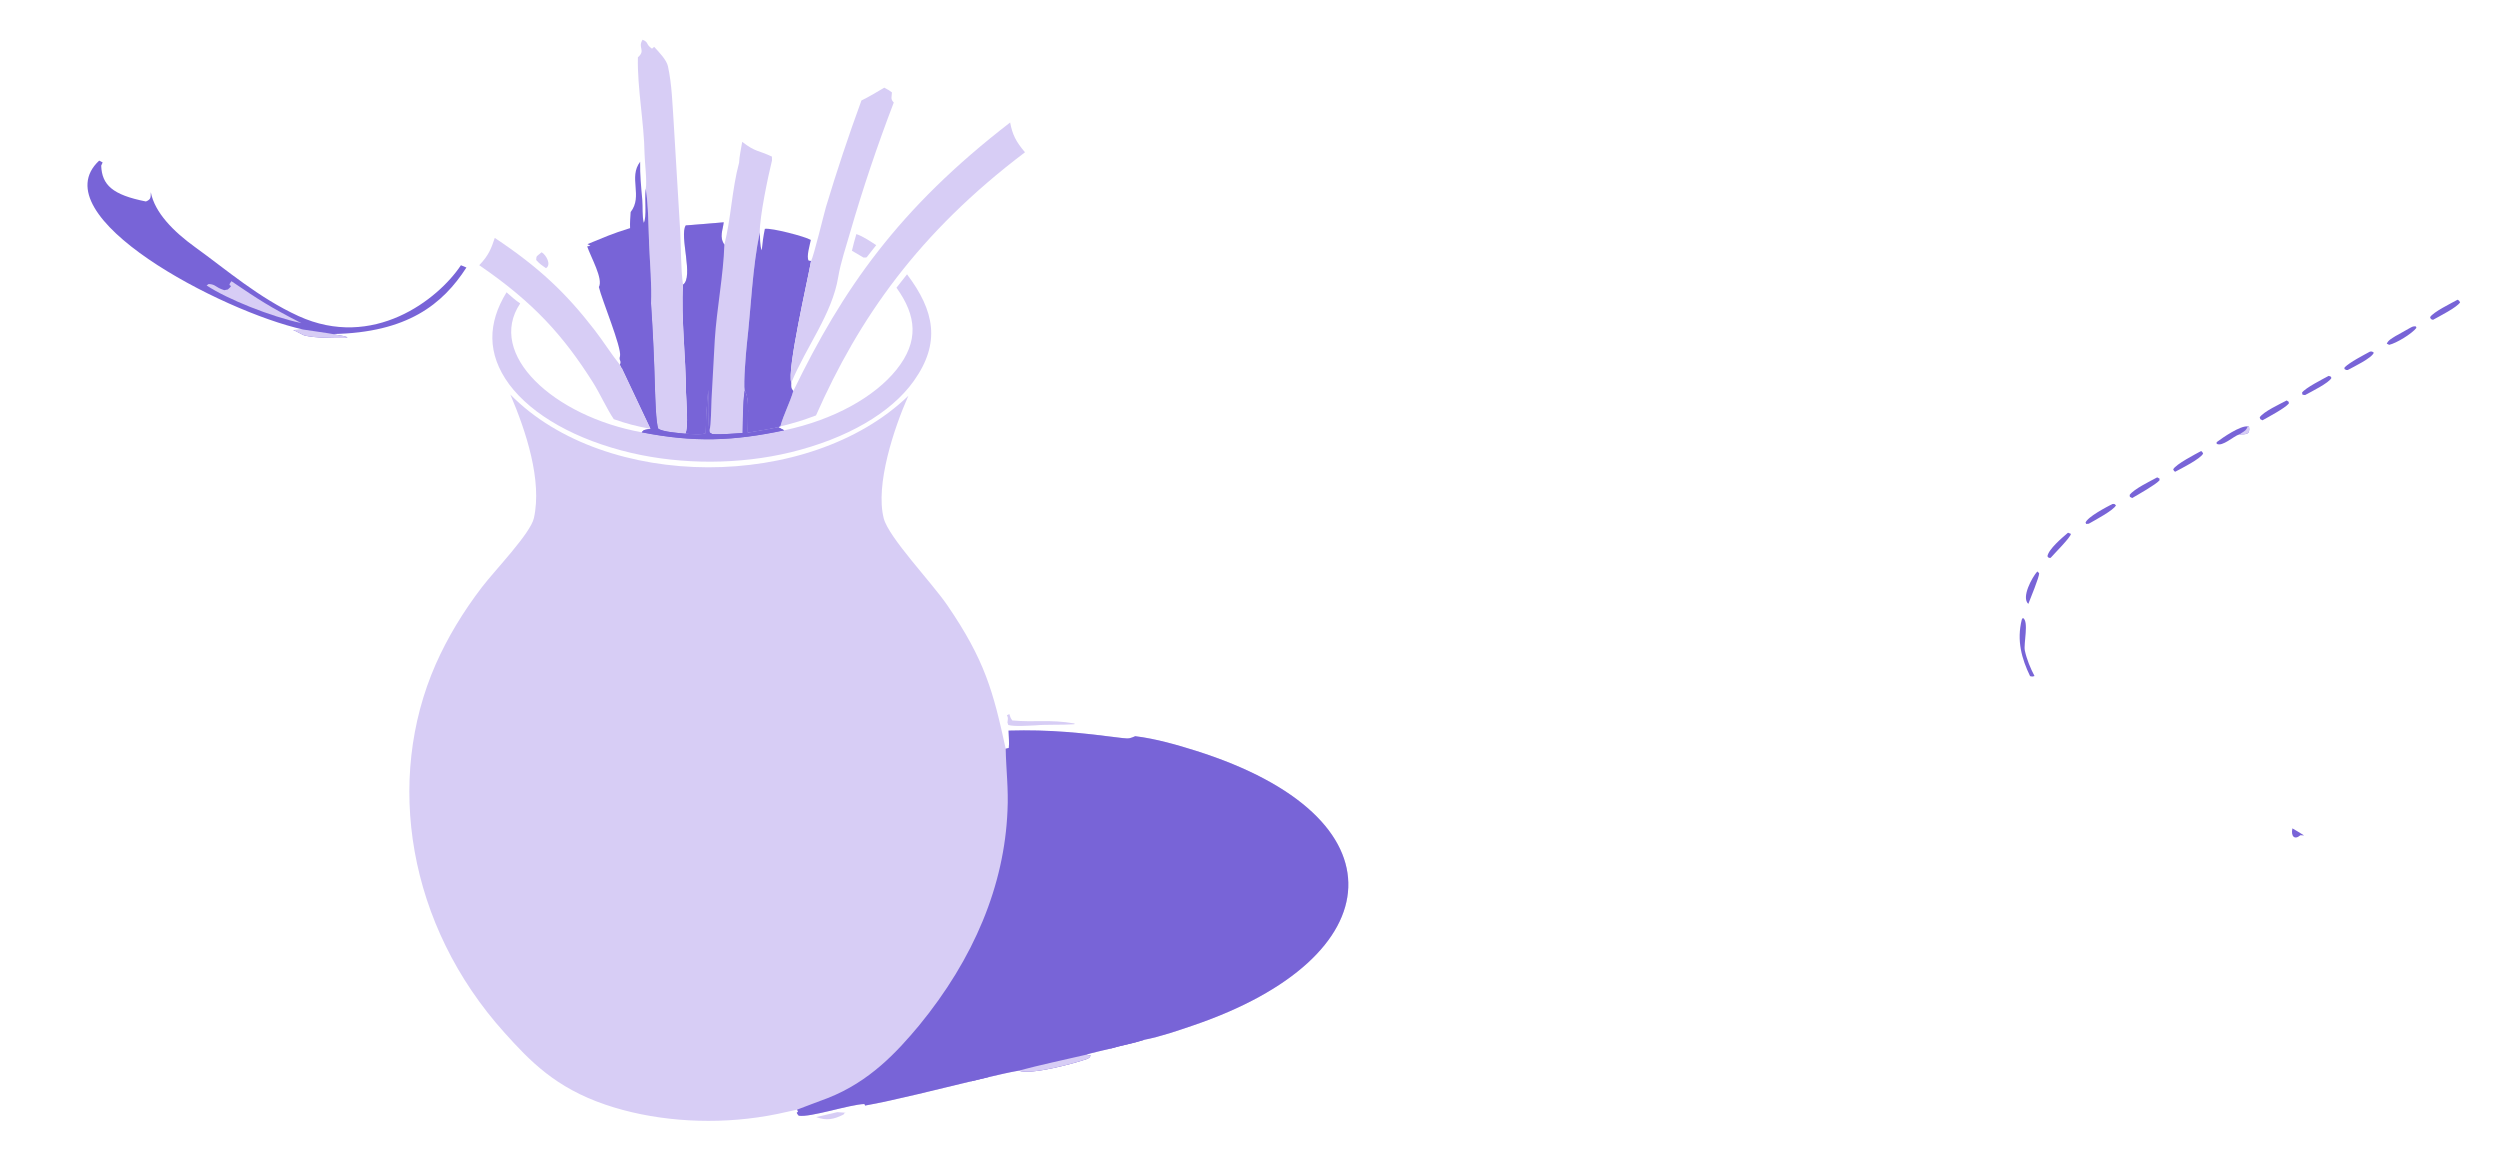
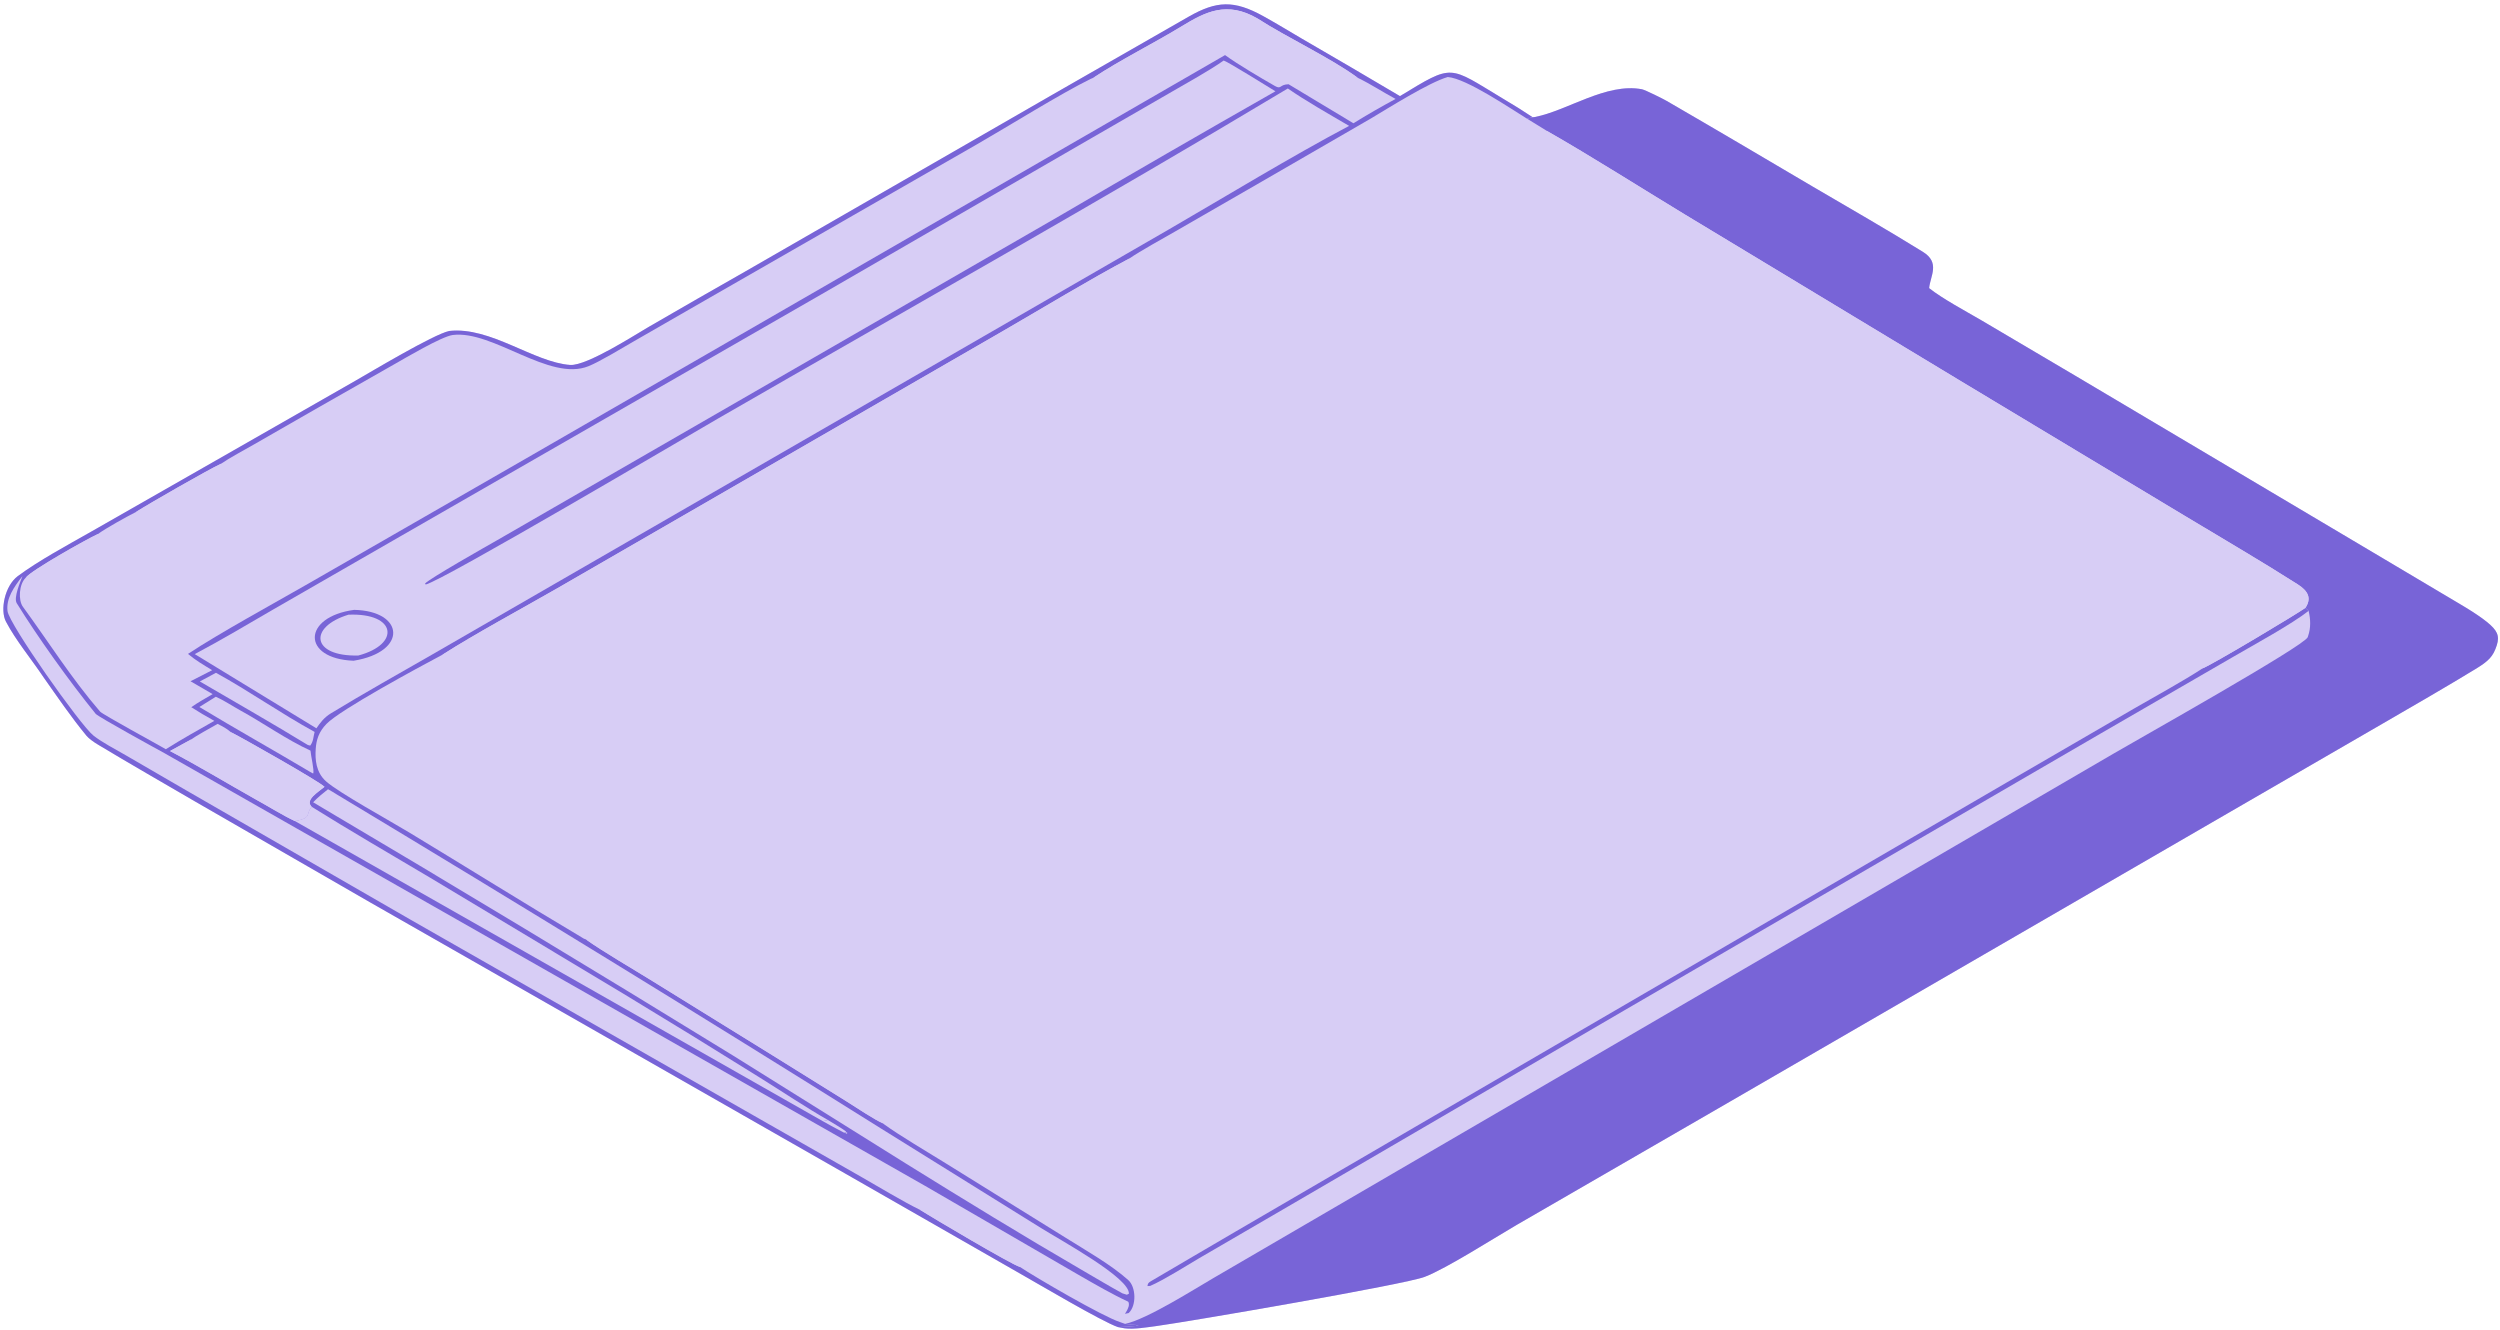
- <svg xmlns="http://www.w3.org/2000/svg" viewBox="0 0 1005.2 468.3" width="1005.2" height="468.3" fill="none">
-   <g transform="translate(-3110.7, -9130.9)">
-     <path d="M4032.43 9463.97C4033.92 9464.86 4035.69 9465.85 4037.11 9466.81L4035.64 9466.73C4033.21 9468.84 4031.75 9467.01 4032.43 9463.97Z" fill="#7864D7" />
-     <path d="M3926.95 9402.76C3923.57 9395.74 3921.52 9388.5 3923.61 9380.05C3923.67 9379.79 3923.9 9379.57 3924.09 9379.37C3926.58 9380.71 3924.27 9389.75 3924.85 9392.48C3925.59 9395.96 3927.12 9399.65 3928.74 9402.72C3927.82 9402.99 3927.89 9402.97 3926.95 9402.76Z" fill="#7864D7" />
-     <path d="M4014.51 9302.35L4014.99 9302.44C4015.55 9305.74 4013.73 9305.53 4011.12 9305.56C4008.8 9306.2 4004.26 9310.7 4001.97 9309.33L4001.97 9308.68C4004.49 9306.81 4011.44 9301.97 4014.51 9302.35Z" fill="#7864D7" />
-     <path d="M4014.51 9302.35L4014.99 9302.44C4015.55 9305.74 4013.73 9305.53 4011.12 9305.56C4011.21 9305.5 4011.3 9305.45 4011.4 9305.39L4011.85 9305.08C4013.47 9304.02 4013.72 9304.05 4014.51 9302.35Z" fill="#D7CDF5" />
-     <path d="M3960.07 9333.54C3961.15 9333.55 3960.67 9333.41 3961.49 9334.07C3960.63 9336.04 3952.87 9340.15 3950.57 9341.47L3949.54 9341.58L3949.26 9341.04C3950.05 9338.72 3957.74 9334.74 3960.07 9333.54Z" fill="#7864D7" />
-     <path d="M3978.07 9322.84L3979 9323.33L3978.99 9324.05C3977.33 9325.88 3970.53 9329.67 3968 9331.16L3967.08 9330.67L3966.99 9329.9C3968.74 9327.51 3975.18 9324.4 3978.07 9322.84Z" fill="#7864D7" />
-     <path d="M4098.87 9251.4C4099.66 9251.96 4099.32 9251.61 4099.86 9252.47C4098.55 9254.54 4091.45 9258.11 4088.96 9259.5C4087.89 9259.09 4088.25 9259.46 4087.79 9258.43C4088.99 9256.39 4096.41 9252.75 4098.87 9251.4Z" fill="#7864D7" />
-     <path d="M4030.14 9291.91L4030.95 9292.47L4030.99 9293.16C4029.33 9295.09 4022.97 9298.45 4020.4 9299.9L4019.52 9299.44L4019.29 9298.69C4020.78 9296.43 4027.44 9293.33 4030.14 9291.91Z" fill="#7864D7" />
-     <path d="M3995.73 9312.25C3996.33 9312.68 3996.13 9312.56 3996.53 9313.28C3995.51 9315.38 3987.63 9319.35 3985.28 9320.59C3984.68 9320.17 3984.97 9320.45 3984.5 9319.63C3985.48 9317.58 3993.54 9313.45 3995.73 9312.25Z" fill="#7864D7" />
-     <path d="M4046.99 9282.04C4047.99 9282.32 4047.62 9282.03 4048.13 9282.87C4047.1 9284.9 4039.91 9288.44 4037.54 9289.74C4037.22 9289.77 4036.8 9289.64 4036.46 9289.56L4036.31 9288.75C4037.68 9286.84 4044.56 9283.37 4046.99 9282.04Z" fill="#7864D7" />
-     <path d="M4079.48 9262.89C4080.52 9262.35 4080.96 9261.97 4082.1 9262.15L4082.29 9262.74C4080.42 9265.15 4074.19 9268.91 4071.35 9269.55L4070.37 9269.08C4071 9267.63 4072.52 9266.92 4073.88 9266.03L4076.68 9264.47L4079.48 9262.89Z" fill="#7864D7" />
-     <path d="M4063.63 9272.27C4064.73 9272.22 4064.21 9272.14 4065.16 9272.69C4064.51 9274.82 4056.87 9278.49 4054.68 9279.67C4053.83 9279.68 4054.16 9279.7 4053.33 9279.27L4053.42 9278.61C4055.7 9276.42 4060.79 9273.83 4063.63 9272.27Z" fill="#7864D7" />
-     <path d="M3929.86 9360.67L3930.61 9361.39C3930.65 9362.95 3927.06 9371.6 3926.25 9373.72C3923.33 9371.13 3927.74 9363.05 3929.86 9360.67Z" fill="#7864D7" />
-     <path d="M3942.21 9345.09L3943.36 9345.55C3943.43 9346.81 3936.63 9353.55 3935.21 9355.21L3934.47 9355.2L3933.93 9354.58C3934.35 9351.71 3939.97 9347 3942.21 9345.09Z" fill="#7864D7" />
-     <path d="M3315.91 9289.55C3354.16 9328.45 3436.12 9328.47 3475.93 9290.04C3470.09 9303.21 3462.59 9325.89 3466.03 9339.31C3468.01 9347.01 3485.24 9365 3491.54 9374.18C3506.75 9396.38 3510.07 9409 3515.07 9431.95L3516.32 9431.63C3516.55 9429.68 3516.28 9426.69 3516.21 9424.66C3533.09 9424.17 3545.8 9425.59 3561.94 9427.65C3564.93 9428.02 3565.23 9427.69 3567.16 9426.91C3575.46 9427.92 3584.18 9430.45 3591.51 9432.76C3676.08 9459.46 3670.8 9515.89 3590.38 9543.22C3584.39 9545.26 3577.48 9547.68 3570.78 9548.98C3565.83 9550.56 3561.81 9551.18 3557.52 9552.44C3556.03 9552.8 3548.1 9554.62 3547.37 9554.99L3549.24 9555.29C3548.64 9556.27 3549.06 9555.87 3548.14 9556.53L3548.28 9555.28L3548.18 9556.55C3543.2 9558.32 3525.41 9563.27 3520.28 9561.39C3516.03 9562.14 3512.31 9563.03 3508.2 9563.98L3501.39 9565.62C3489.93 9568.34 3469.83 9573.46 3458.54 9575.42L3458.27 9574.8C3452.25 9575 3436.37 9580.32 3431.84 9579.49C3429.9 9577.19 3432.41 9579.01 3431.19 9577.07C3425.68 9578.32 3421.01 9579.38 3415.25 9580.19C3394.46 9583.17 3372.43 9581.31 3354.1 9575.05C3333.99 9568.2 3323.76 9557.49 3313.47 9546.04C3274.69 9502.91 3265.35 9444.65 3285.92 9397.93C3290.61 9387.34 3296.82 9376.99 3304.49 9366.97C3309.68 9360.17 3324 9345.41 3325.38 9339.19C3328.73 9324.08 3322.21 9304.29 3315.91 9289.55Z" fill="#D7CDF5" />
-     <path d="M3516.21 9424.66C3533.09 9424.17 3545.8 9425.59 3561.94 9427.65C3564.92 9428.02 3565.23 9427.69 3567.16 9426.91C3575.46 9427.92 3584.18 9430.45 3591.51 9432.76C3676.08 9459.46 3670.8 9515.89 3590.38 9543.22C3584.39 9545.26 3577.48 9547.68 3570.78 9548.98C3565.83 9550.56 3561.81 9551.18 3557.52 9552.44C3556.03 9552.8 3548.1 9554.62 3547.37 9554.99L3549.24 9555.29C3548.64 9556.27 3549.06 9555.87 3548.14 9556.53L3548.28 9555.28L3548.18 9556.55C3543.2 9558.32 3525.41 9563.27 3520.28 9561.39C3516.03 9562.14 3512.31 9563.03 3508.2 9563.98L3501.39 9565.62C3489.93 9568.34 3469.83 9573.46 3458.54 9575.42L3458.27 9574.8C3452.25 9575 3436.37 9580.32 3431.84 9579.49C3429.9 9577.19 3432.41 9579.01 3431.19 9577.07C3431.31 9576.97 3442.29 9572.9 3443.43 9572.45C3460.46 9565.79 3471.4 9553.79 3480.14 9543.35C3502.42 9516.22 3514.55 9486.79 3515.79 9456.91C3516.24 9448.19 3515.23 9440.51 3515.07 9431.95L3516.32 9431.63C3516.55 9429.68 3516.28 9426.69 3516.21 9424.66Z" fill="#7864D7" />
-     <path d="M3520.28 9561.39C3528.65 9559.16 3538.68 9556.99 3547.37 9554.99L3549.24 9555.29C3548.64 9556.27 3549.06 9555.87 3548.14 9556.53L3548.28 9555.28L3548.18 9556.55C3543.2 9558.32 3525.41 9563.27 3520.28 9561.39Z" fill="#D7CDF5" />
-     <path d="M3557.52 9552.44L3554.51 9552.39L3554.53 9552.11C3557 9550.09 3566.76 9547.2 3570.78 9548.98C3565.83 9550.56 3561.81 9551.18 3557.52 9552.44Z" fill="#7864D7" />
-     <path d="M3501.39 9565.62C3498.63 9565.55 3499.52 9565.79 3497.46 9565.04L3498 9564.36C3500.92 9563.64 3505.32 9562.91 3508.2 9563.98L3501.39 9565.62Z" fill="#7864D7" />
-     <path d="M3328.48 9232.33C3330.37 9233.43 3332.48 9237.4 3330.23 9238.72C3328.22 9237.33 3327.71 9237.01 3326.29 9235.45C3326.39 9233.56 3326.37 9234.14 3328.48 9232.33Z" fill="#D7CDF5" />
-     <path d="M3150.58 9195.48L3151.97 9196.21L3151.39 9197.52C3151.7 9205.24 3155.87 9209.25 3169.37 9211.91C3171.79 9210.98 3171.15 9209.77 3171.34 9208.18C3172.89 9216.32 3180.38 9223.96 3189.2 9230.31C3201.78 9239.38 3214.78 9250.69 3230.68 9257.96C3260.68 9271.68 3286.8 9251.42 3296.03 9237.55L3298.24 9238.47C3288.73 9253.22 3274.53 9264.67 3244.48 9265.21C3246.85 9265.83 3247.97 9265.62 3250.44 9266.48L3249.52 9266.8C3245.13 9266.85 3237.01 9266.83 3233.02 9265.77C3232.55 9265.64 3229.73 9264.03 3228.6 9263.6L3232.71 9263.42C3199.72 9256.13 3126.7 9217.68 3150.58 9195.48Z" fill="#7864D7" />
-     <path d="M3193.77 9245.68L3194.6 9245.08C3197.68 9245.29 3196.92 9246.3 3200.88 9247.58L3202.31 9247.3C3205.38 9244.61 3201.46 9246.91 3203.74 9243.96C3215.05 9251.6 3218.98 9254.2 3231.85 9260.82C3219.52 9258.16 3202.1 9251.19 3193.77 9245.68Z" fill="#D7CDF5" />
-     <path d="M3232.71 9263.42C3234.3 9263.68 3243.85 9265.02 3244.48 9265.21C3246.85 9265.83 3247.97 9265.62 3250.44 9266.48L3249.52 9266.8C3245.13 9266.85 3237.01 9266.83 3233.02 9265.77C3232.55 9265.64 3229.74 9264.03 3228.6 9263.6L3232.71 9263.42Z" fill="#D7CDF5" />
-     <path d="M3409.13 9187.93C3414.58 9192.16 3415.58 9191.24 3421.08 9193.87L3421.1 9195.44C3419.47 9202.05 3416.15 9217.91 3416.19 9224.32C3413.24 9238.37 3412.66 9254.62 3411.04 9268.84C3410.66 9272.21 3409.6 9285.04 3410.1 9288C3409.34 9293.54 3409.42 9299.41 3409.3 9304.99C3405.52 9305.23 3400.71 9305.7 3397.07 9305.41C3395.82 9304.62 3396.11 9305.06 3395.95 9304.17L3395.86 9303.69C3395.17 9299.46 3395.5 9292.14 3395.5 9287.69C3394.92 9293.49 3394.58 9299.31 3394.48 9305.12C3392.01 9305.92 3389.17 9305.49 3386.21 9305.27C3387.59 9303.41 3386.63 9291.33 3386.53 9288.68C3386.51 9274.94 3384.5 9258.77 3385.32 9245.36C3389.72 9242.37 3383.77 9225.64 3386.43 9221.53C3386.24 9221.57 3402.11 9220.29 3401.69 9220.27C3401.33 9223.52 3399.85 9226.16 3401.95 9229.25C3404.66 9218.73 3404.95 9207.14 3407.89 9196.24C3407.91 9194.17 3408.77 9190.13 3409.13 9187.93Z" fill="#D7CDF5" />
-     <path d="M3385.32 9245.36C3389.72 9242.37 3383.77 9225.64 3386.43 9221.53C3386.24 9221.57 3402.11 9220.29 3401.69 9220.27C3401.33 9223.52 3399.85 9226.16 3401.95 9229.25C3401.59 9241.43 3398.89 9254.98 3398.1 9267.51L3396.78 9291.55C3396.62 9294.79 3396.66 9301.36 3395.95 9304.17L3395.86 9303.69C3395.17 9299.46 3395.5 9292.14 3395.5 9287.69C3394.92 9293.49 3394.58 9299.31 3394.48 9305.12C3392.01 9305.92 3389.17 9305.49 3386.21 9305.27C3387.59 9303.41 3386.63 9291.33 3386.53 9288.68C3386.51 9274.94 3384.5 9258.77 3385.32 9245.36Z" fill="#7864D7" />
-     <path d="M3471.15 9246.58L3475.4 9241.2C3486.51 9255.93 3488.99 9268.77 3478.14 9284.05C3469.01 9296.94 3451.16 9307.28 3428.5 9312.78C3408.14 9317.7 3385.1 9317.79 3364.62 9313.03C3342.38 9307.82 3324.69 9297.88 3315.39 9285.38C3306.44 9273.16 3306.75 9260.81 3314.37 9248.43C3316.13 9249.97 3317.77 9251.52 3319.86 9252.91C3306.12 9273.37 3333.43 9298.31 3368.7 9304.72C3389.74 9308.87 3405.57 9308.28 3426.03 9303.92C3446.04 9299.7 3462.42 9290.43 3471.16 9279.53C3480.25 9268.18 3479.3 9257.92 3471.15 9246.58Z" fill="#D7CDF5" />
-     <path d="M3367.18 9153.96C3370.49 9151.02 3366.96 9150.19 3369.07 9146.87C3371.73 9148.01 3370.17 9148.59 3372.86 9150.48L3373.73 9149.73C3375.85 9152.06 3378.69 9154.98 3379.26 9157.52C3380.87 9164.81 3381.08 9173.06 3381.59 9180.4L3384.21 9224.1C3384.54 9230.29 3384.43 9239.38 3385.32 9245.36C3384.5 9258.77 3386.51 9274.94 3386.53 9288.68C3386.63 9291.33 3387.59 9303.41 3386.21 9305.27C3383.05 9304.96 3377.53 9304.56 3375.42 9303.32C3374.4 9301.11 3374.16 9289.84 3374.04 9286.95C3373.74 9275.67 3373.22 9264.39 3372.47 9253.11C3372.84 9245.64 3372 9236.63 3371.7 9229.06C3371.41 9222.28 3371.41 9213.39 3370.35 9206.76C3370.9 9203.66 3369.91 9196.04 3369.86 9192.73C3369.68 9180.31 3366.91 9166.25 3367.18 9153.96Z" fill="#D7CDF5" />
-     <path d="M3516.86 9180.15C3517.75 9184.92 3519.11 9187.76 3522.83 9192.13C3479.94 9224.55 3456.01 9258.95 3438.8 9297.93C3433.39 9299.96 3430.48 9300.86 3424.46 9302.35C3425.74 9297.61 3428.28 9292.93 3429.68 9288.12C3449.54 9247.16 3471.9 9214.82 3516.86 9180.15Z" fill="#D7CDF5" />
-     <path d="M3416.19 9224.32C3416.3 9226.09 3416.27 9230.13 3416.98 9231.53C3417.26 9228.48 3417.62 9225.94 3418.23 9222.91C3420.97 9222.47 3434.49 9226 3436.72 9227.37C3436.36 9229.27 3434.85 9234.23 3435.84 9235.67L3436.82 9235.82C3435.52 9243.29 3427 9279.97 3428.87 9284.78C3428.86 9286.19 3428.66 9286.83 3429.68 9288.12C3428.28 9292.93 3425.74 9297.61 3424.46 9302.35C3424.18 9302.45 3423.78 9302.52 3423.64 9302.69C3420.24 9303.45 3414.91 9304.3 3411.32 9304.93C3411.15 9300.8 3412.31 9291.19 3410.1 9288C3409.6 9285.04 3410.66 9272.21 3411.04 9268.85C3412.66 9254.62 3413.24 9238.37 3416.19 9224.32Z" fill="#7864D7" />
-     <path d="M3364.27 9216.17C3369.28 9209.72 3363.27 9202.3 3368.09 9195.93C3368 9201.08 3368.48 9206.07 3368.95 9211.21C3369.21 9214.11 3368.87 9217.71 3369.54 9220.49C3370.8 9218.33 3369.83 9210.72 3370.27 9207.35L3370.35 9206.76C3371.41 9213.39 3371.41 9222.28 3371.7 9229.06C3372 9236.63 3372.84 9245.64 3372.47 9253.11C3373.22 9264.39 3373.74 9275.67 3374.04 9286.95C3374.16 9289.84 3374.4 9301.11 3375.42 9303.32C3377.53 9304.56 3383.05 9304.96 3386.21 9305.27C3389.17 9305.49 3392.01 9305.92 3394.48 9305.12C3394.58 9299.31 3394.92 9293.49 3395.5 9287.69C3395.5 9292.14 3395.17 9299.46 3395.86 9303.69L3395.95 9304.17C3396.11 9305.06 3395.82 9304.62 3397.07 9305.41C3400.71 9305.7 3405.52 9305.23 3409.3 9304.99C3409.42 9299.41 3409.34 9293.54 3410.1 9288C3412.31 9291.19 3411.15 9300.8 3411.32 9304.93C3414.91 9304.3 3420.24 9303.45 3423.64 9302.69L3426.03 9303.92C3405.57 9308.28 3389.74 9308.87 3368.7 9304.72C3370.08 9303.42 3369.13 9303.99 3372.26 9303.32L3360.86 9279.18C3360.31 9278.6 3360.24 9278.21 3359.92 9277.56C3360.75 9275.8 3359.38 9275.99 3360 9274.07C3360.7 9270.61 3352.62 9251.26 3351.49 9246.31C3353.34 9243.08 3348.25 9234.31 3346.79 9229.97L3348.12 9229.73L3346.92 9229.05C3353.69 9226.31 3356.63 9224.9 3364.04 9222.62C3363.94 9220.46 3364.13 9218.33 3364.27 9216.17Z" fill="#7864D7" />
-     <path d="M3372.39 9297.91C3372.37 9287.99 3372.14 9278.07 3371.72 9268.16C3371.61 9265.8 3370.88 9254.8 3371.45 9252.88L3372.47 9253.11C3373.22 9264.39 3373.74 9275.67 3374.04 9286.95C3374.16 9289.84 3374.4 9301.11 3375.42 9303.32C3377.53 9304.56 3383.05 9304.96 3386.21 9305.27C3389.17 9305.49 3392.01 9305.92 3394.48 9305.12C3394.58 9299.31 3394.92 9293.49 3395.5 9287.69C3395.5 9292.14 3395.17 9299.46 3395.86 9303.69L3395.95 9304.17C3396.11 9305.06 3395.82 9304.62 3397.07 9305.41C3400.71 9305.7 3405.52 9305.23 3409.3 9304.99C3409.42 9299.41 3409.34 9293.54 3410.1 9288C3412.31 9291.19 3411.15 9300.8 3411.32 9304.93C3414.91 9304.3 3420.24 9303.45 3423.64 9302.69L3426.03 9303.92C3405.57 9308.28 3389.74 9308.87 3368.7 9304.72C3370.08 9303.42 3369.13 9303.99 3372.27 9303.32L3360.86 9279.18L3361.44 9279C3364 9280.33 3370.78 9294.8 3372.39 9297.91Z" fill="#7864D7" />
-     <path d="M3466.24 9166.15C3467.81 9167.01 3468.07 9167.08 3469.33 9168.07C3469.26 9169.97 3468.65 9170.67 3470.07 9172.13C3463.44 9189.44 3457.59 9206.84 3452.53 9224.32C3450.92 9229.94 3448.67 9236.6 3447.75 9242.21C3445.29 9257.2 3434.87 9270.25 3428.87 9284.78C3427 9279.97 3435.52 9243.29 3436.82 9235.82C3437.89 9233.97 3441.92 9217.13 3442.81 9214.1C3447.12 9199.78 3451.87 9185.51 3457.07 9171.29C3460.12 9169.85 3463.44 9167.79 3466.24 9166.15Z" fill="#D7CDF5" />
-     <path d="M3309.64 9226.56C3327.76 9238.61 3338.45 9248.97 3349.62 9263.4C3353.12 9267.9 3356.48 9273.24 3359.92 9277.56C3360.24 9278.21 3360.31 9278.6 3360.86 9279.18L3372.27 9303.32C3366.85 9302.38 3362.28 9301.14 3357.49 9299.45C3354.67 9295.28 3351.9 9289.04 3348.99 9284.47C3337.38 9266.14 3325.42 9252.58 3303.39 9237.54C3307.08 9233.76 3308.26 9230.79 3309.64 9226.56Z" fill="#D7CDF5" />
-     <path d="M3438.88 9580.06L3447.37 9578.07L3450.84 9578.31L3450.33 9578.38L3449.88 9579.03C3446.08 9580.94 3443.07 9581.63 3438.88 9580.06Z" fill="#D7CDF5" />
-     <path d="M3455.02 9225.02C3457.75 9225.92 3460.85 9228.08 3463.01 9229.47L3459.19 9234.33C3458.71 9234.54 3459.08 9234.41 3457.9 9234.46L3453.24 9231.72C3453.77 9229.48 3454.36 9227.25 3455.02 9225.02Z" fill="#D7CDF5" />
-     <path d="M3515.78 9421.39L3515.88 9420.55C3515.99 9419.59 3516.01 9419.45 3515.56 9418.49L3516.53 9418.01C3516.81 9418.98 3517.03 9419.67 3517.72 9420.57C3527.03 9421.44 3532.44 9420.04 3542.79 9421.8L3542.68 9422.11C3537.56 9422.45 3530.98 9422.16 3527.1 9422.55C3524.07 9422.67 3518.68 9423.11 3516.11 9422.4L3515.78 9421.39Z" fill="#D7CDF5" />
+ <svg xmlns="http://www.w3.org/2000/svg" viewBox="0 0 1243.3 661.2" width="1243.3" height="661.2" fill="none">
+   <g transform="translate(-403.6, -9982.2)">
+     <path d="M959.603 10642.2C951.855 10639.6 919.445 10620.4 911.106 10615.7L823.907 10565.8L587.75 10431L500.629 10380.8C484.496 10371.4 468.1 10362 452.313 10352.5C450.576 10351.5 447.633 10349.4 446.614 10348.1C438.94 10338.8 432.239 10328.9 425.453 10319.3C419.23 10310 411.463 10300.7 406.537 10291.3C403.572 10285.6 405.93 10273.6 412.465 10268.7C423.024 10260.9 436.633 10253.6 448.951 10246.6L511.33 10211L580.442 10171.5C587.641 10167.4 619.107 10148.5 627.006 10146.8C647.51 10144.5 669.024 10162.4 687.191 10163.7C695.575 10164.2 720.22 10148.2 726.174 10144.8C742.173 10135.5 758.261 10126.3 774.436 10117.1L927.516 10029C949.889 10016.2 972.301 10003.3 994.753 9990.49C1008.69 9982.54 1017.31 9982.17 1031.92 9990.27C1038.46 9993.89 1044.68 9997.69 1050.99 10001.4C1067.38 10010.9 1083.66 10020.4 1099.83 10030C1126.72 10013.7 1123.64 10014.8 1151.29 10031.4C1156.23 10034.3 1161.2 10037.4 1165.81 10040.5C1166.16 10040.5 1166.52 10040.4 1166.87 10040.4C1183.03 10037.3 1202.45 10023.2 1220.21 10026.6C1221.97 10027 1230.78 10031.4 1232.48 10032.4C1256.86 10046.5 1281 10060.8 1305.28 10075.1C1323.56 10085.8 1342.05 10096.4 1359.81 10107.4C1368.66 10112.8 1363.55 10119.4 1363 10125.5C1369.69 10130.8 1380.95 10136.8 1388.99 10141.5L1435.42 10168.9L1581.68 10255.7L1618.04 10277.3C1625.34 10281.7 1634.43 10286.7 1640.38 10291.5C1645.45 10295.6 1646.83 10298.3 1645.3 10303.1C1643.54 10308.6 1641.35 10310.9 1634.75 10314.9C1619.8 10324 1604.2 10333 1588.82 10341.9L1506.6 10389.5L1263.87 10530.1L1157.83 10591.4C1147.43 10597.4 1123.12 10613 1112.15 10617.2C1102.76 10620.9 995.804 10639.3 978.501 10641.7C973.802 10642.3 967.642 10643.4 962.864 10642.8C961.751 10642.6 960.677 10642.4 959.603 10642.2Z" fill="#D7CDF5" />
+     <path d="M959.603 10642.2C951.855 10639.6 919.445 10620.4 911.106 10615.7L823.907 10565.8L587.75 10431L500.629 10380.8C484.496 10371.4 468.1 10362 452.313 10352.5C450.576 10351.5 447.633 10349.4 446.614 10348.1C438.94 10338.8 432.239 10328.9 425.453 10319.3C419.23 10310 411.463 10300.7 406.537 10291.3C403.572 10285.6 405.93 10273.6 412.465 10268.7C423.024 10260.9 436.633 10253.6 448.951 10246.6L511.33 10211L580.442 10171.5C587.641 10167.4 619.107 10148.5 627.006 10146.8C647.51 10144.5 669.024 10162.4 687.191 10163.7C695.575 10164.2 720.22 10148.2 726.174 10144.8C742.173 10135.5 758.261 10126.3 774.436 10117.1L927.516 10029C949.889 10016.2 972.301 10003.3 994.753 9990.49C1008.69 9982.54 1017.31 9982.17 1031.92 9990.27C1038.46 9993.89 1044.68 9997.69 1050.99 10001.4C1067.38 10010.9 1083.66 10020.4 1099.83 10030C1126.72 10013.7 1123.64 10014.8 1151.29 10031.4C1156.23 10034.3 1161.2 10037.4 1165.81 10040.5L1162.98 10041.2C1155.29 10036.5 1132.9 10021.2 1123.6 10020.5C1114.2 10023.2 1093.69 10036.2 1085.41 10041.1L1030.76 10072.7L988.064 10097.3C981.478 10101.1 971.022 10106.8 965.178 10110.8C944.803 10121.6 922.691 10135.1 902.79 10146.6L785.137 10214.5L680.523 10274.9C663.113 10284.9 639.717 10297.5 623.637 10307.8C611.234 10314.4 572.868 10335.1 565.977 10342.2C562.089 10346.2 560.908 10350.2 560.61 10354.7C560.266 10359.9 560.701 10366.3 565.766 10370.8C572.212 10376.5 597.349 10390.3 607.099 10396.2C635.888 10413.6 664.137 10431.3 693.117 10448.5C694.18 10449.2 693.734 10448.9 695.001 10449.4C703.532 10455.5 718.6 10464.2 728.228 10470.2L787.577 10506.9L824.551 10529.9C828.438 10532.4 838.972 10539.3 842.591 10540.8L843.238 10541.3C851.196 10547.1 864.93 10555.1 873.887 10560.7L933.155 10597.5C943.832 10604.2 956.238 10611.2 964.696 10618.8C968.629 10622.3 968.835 10631.6 964.91 10635.2L963.077 10635.6C963.891 10634.4 964.507 10633.2 964.902 10631.9C965.099 10631.3 965.123 10629.8 964.562 10629.5C956.57 10625.8 948.183 10620.9 940.997 10616.8L863.737 10572L550.97 10394.1L485.459 10356.8C482.705 10355.3 452.396 10338.7 451.186 10337.2C437.982 10320.9 422.527 10299.3 411.937 10282.2C410.248 10279.5 413.699 10271.6 414.782 10268.7C410.448 10274.2 406.576 10279.9 407.339 10286.1C408.161 10292.7 443.423 10342.7 450.057 10348C454.499 10351.5 460.798 10354.7 466.132 10357.8L496.458 10375.4L607.644 10439.5L778.308 10536.9L832.119 10567.6C840.209 10572.2 852.907 10579.9 861.174 10583.9C866.866 10587.5 906.47 10611 910.877 10612.3C918.118 10617.2 952.1 10637 960.613 10639.7L963.141 10640.6C965.304 10640.9 967.279 10641.1 969.49 10641.2L969.861 10641.4L968.961 10641.3L968.748 10641.6C965.715 10641.9 962.651 10642.1 959.603 10642.2Z" fill="#7864D7" />
+     <path d="M1012.16 10012.3C1014.62 10013.1 1034.08 10025.3 1037.9 10027.6C1001.84 10048.1 966.039 10068.8 930.501 10089.6L725.343 10207.9L650.938 10250.8C645.312 10254 617.389 10269.8 614.989 10272.4L615.31 10272.9C624.035 10270.8 743.313 10200.4 760.776 10190.3C855.323 10135.8 951.389 10081.8 1044.06 10026.2C1052.64 10032.2 1064.96 10039.2 1074.54 10044.8C1045.83 10060 1013 10080 985.055 10096.2L715.409 10251.8L618.552 10307.7C601.815 10317.3 584.52 10327 568.248 10336.9C564.656 10339.1 562.909 10341.6 560.954 10344.4L500.448 10307.5C513.51 10300.6 527.06 10292.5 539.661 10285.2L602.41 10249.1L811.716 10128.8L944.313 10052.1L986.256 10027.9C994.358 10023.2 1005.07 10017.3 1012.16 10012.3Z" fill="#D7CDF5" />
+     <path d="M579.713 10285.5C604.734 10286 606.617 10306.4 579.442 10310.8C553.488 10309.8 553.885 10289 579.713 10285.5Z" fill="#7864D7" />
+     <path d="M576.901 10287.9C600.781 10286.9 602.899 10302.6 581.812 10308.2C558.355 10308.8 556.882 10294 576.901 10287.9Z" fill="#D7CDF5" />
+     <path d="M947.299 10020.9C960.74 10012 976.93 10004 991.302 9995.26C1002.95 9988.16 1013.72 9982.48 1029.03 9991.43C1043.51 10000.8 1065.56 10011.1 1078.84 10020.9C1085.44 10024.1 1091.29 10028 1097.65 10031.4C1090.44 10035.3 1083.45 10039.3 1076.68 10043.5L1044.44 10024.1C1039.86 10024.2 1040.93 10026.8 1037.71 10025C1030.35 10020.8 1019.01 10014.1 1012.84 10009.6L664.873 10210.4L556.854 10272.5C539.448 10282.5 512.799 10297 497.088 10307.4C500.898 10310.6 504.544 10312.7 509.111 10315.5L498.346 10321L509.359 10327.4C505.841 10329.4 501.852 10331.7 498.722 10333.9C502.63 10336.4 506.013 10338.4 510.189 10340.7C501.892 10345.4 493.841 10349.9 486.068 10354.8C481.447 10352.1 454.744 10337.6 453.388 10336.1C439.05 10319.5 427.527 10301.1 415.021 10284C412.561 10280.7 413.056 10272.7 416.402 10269.5C418.993 10265.9 446.775 10250.3 452.254 10247.8C456.612 10244.7 465.981 10239.5 471.247 10236.8C477.846 10232.6 506.745 10216 513.583 10212.8C517.122 10210.3 525.548 10205.7 529.963 10203.2L562.367 10184.6L600.321 10163C604.567 10160.6 623.251 10149.5 628.768 10148.8C648.785 10146.3 676.899 10172.2 696.308 10164.3C701.627 10162.2 713.539 10155 718.73 10152L754.372 10131.5L889.594 10053.9C904.243 10045.5 931.52 10028.5 946.107 10021.4L947.299 10020.9Z" fill="#D7CDF5" />
+     <path d="M947.299 10020.9C960.74 10012 976.929 10004 991.302 9995.26C1002.95 9988.16 1013.72 9982.48 1029.03 9991.43C1043.51 10000.8 1065.56 10011.1 1078.84 10020.9C1067.4 10018.7 1032.52 9992.87 1020.64 9989.11C1003.36 9983.64 959.35 10019.8 947.299 10020.9Z" fill="#D7CDF5" />
+     <path d="M471.246 10236.8C477.846 10232.6 506.744 10216 513.582 10212.8L514.068 10214.1L513.007 10214.6L513.252 10215.3L511.986 10215.4C512.863 10215.5 514.311 10215.1 515.49 10214.8C513.359 10216.9 504.64 10220.1 501.358 10222.5C500.306 10223.2 493.22 10227.2 492.061 10227.6C486.943 10229.5 476.31 10236.6 471.246 10236.8Z" fill="#D7CDF5" />
+     <path d="M416.401 10269.5C418.992 10265.9 446.775 10250.3 452.254 10247.8L452.612 10249.1C447.453 10252.5 422.38 10268 416.401 10269.5Z" fill="#D7CDF5" />
+     <path d="M566.736 10374.7C568.155 10375.5 569.557 10376.3 570.941 10377.2C662.023 10432 752.172 10487.3 841.374 10543.2L921.277 10592.9C931.749 10599.4 965.494 10617.8 965.02 10625.6L963.993 10626.1L961.79 10625.4C955.212 10621.8 948.917 10618 942.513 10614.3C882.481 10579.4 825.783 10542.9 767.919 10507C699.084 10464.7 629.554 10422.7 559.34 10381.2C561.677 10378.7 563.879 10377 566.736 10374.7Z" fill="#D7CDF5" />
+     <path d="M550.221 10390.5C559.126 10388.9 555.274 10387 558.578 10383.4C577.236 10395.1 598.326 10407.3 617.672 10418.8L713.63 10476.4C736.445 10490.2 759.049 10504.1 781.44 10518.1C791.437 10524.3 805.094 10533.4 815.316 10539.2L812.817 10539.8L550.221 10390.5Z" fill="#D7CDF5" />
+     <path d="M498.557 10350C500.724 10348.4 508.945 10343.8 511.83 10342.2C514.724 10343.7 516.138 10344.4 518.405 10346.3C524.328 10349.3 562.167 10370.7 564.98 10373.5C561.617 10376.3 555.215 10380 558.578 10383.4C555.274 10387 559.126 10388.9 550.221 10390.5C544.728 10388 536.189 10382.7 530.852 10379.8C516.602 10371.8 502.821 10363.4 488.154 10355.7L498.557 10350Z" fill="#D7CDF5" />
+     <path d="M518.405 10346.3C524.328 10349.3 562.167 10370.7 564.98 10373.5C561.617 10376.3 555.215 10380 558.578 10383.4C555.274 10387 559.126 10388.9 550.221 10390.5C544.728 10388 536.189 10382.7 530.852 10379.8C516.602 10371.8 502.821 10363.4 488.154 10355.7L498.557 10350C498.992 10352.5 496.529 10354.2 494.937 10356.7C497.688 10359.4 544.867 10386.8 549.694 10388.1L548.396 10386.5L549.747 10386.5C554.233 10383.8 557.358 10377.3 559.621 10373.5C559.508 10373.4 559.395 10373.3 559.282 10373.2C553.795 10366.3 521.1 10351.4 518.405 10346.3Z" fill="#D7CDF5" />
+     <path d="M510.93 10328.7C514.607 10330.3 519.654 10333.6 523.113 10335.5C534.11 10341.5 546.365 10350.2 558.013 10355.5C558.188 10358.1 560.007 10365.4 559.338 10366.9L557.526 10365.9C539.378 10355.1 520.774 10344.7 502.75 10333.8L510.93 10328.7Z" fill="#D7CDF5" />
+     <path d="M511.003 10316.8C527.258 10325.7 543.058 10336.9 560.07 10346.2C559.394 10348.6 559.553 10350.8 557.88 10353L556.687 10352.7C539.329 10342.1 520.79 10331.5 502.979 10321.1L511.003 10316.8Z" fill="#D7CDF5" />
+     <path d="M815.316 10539.2C818.078 10540.9 821.939 10543.1 824.361 10544.9L824.001 10545.7L824.917 10545.3L824.862 10546L825.489 10545.9L824.729 10546L824.083 10545.8L824.804 10545.3L823.374 10545.5C819.6 10543.6 816.406 10541.8 812.816 10539.8L815.316 10539.2Z" fill="#D7CDF5" />
+     <path d="M1165.81 10040.5C1166.16 10040.5 1166.52 10040.4 1166.87 10040.4C1183.03 10037.3 1202.45 10023.2 1220.21 10026.6C1221.97 10027 1230.78 10031.4 1232.48 10032.4C1256.86 10046.5 1281 10060.8 1305.28 10075.1C1323.56 10085.8 1342.05 10096.4 1359.81 10107.4C1368.66 10112.8 1363.55 10119.4 1363 10125.5C1369.69 10130.8 1380.95 10136.8 1388.99 10141.5L1435.42 10168.9L1581.68 10255.7L1618.04 10277.3C1625.34 10281.7 1634.43 10286.7 1640.38 10291.5C1645.45 10295.6 1646.83 10298.3 1645.3 10303.1C1643.54 10308.6 1641.35 10310.9 1634.75 10314.9C1619.8 10324 1604.2 10333 1588.82 10341.9L1506.6 10389.5L1263.87 10530.1L1157.83 10591.4C1147.43 10597.4 1123.12 10613 1112.15 10617.2C1102.76 10620.9 995.803 10639.3 978.501 10641.7C973.802 10642.3 967.642 10643.4 962.864 10642.8C961.751 10642.6 960.677 10642.4 959.603 10642.2C962.651 10642.1 965.715 10641.9 968.748 10641.6L968.961 10641.3L969.861 10641.4L969.49 10641.2C967.279 10641.1 965.304 10640.9 963.14 10640.6C974.015 10638.3 997.92 10623.1 1007.06 10617.8L1098.69 10564.4L1455.03 10356.8C1466.98 10349.8 1549.48 10303.5 1551.27 10299.1C1551.35 10298.9 1551.39 10298.7 1551.46 10298.5C1552.88 10294.5 1552.71 10290 1551.71 10286L1550.12 10284.5C1553.14 10280 1551.84 10276.3 1546.27 10272.8C1527.92 10261.1 1508.66 10249.9 1489.74 10238.5L1379.03 10171.9L1241.73 10089C1219.77 10075.7 1195.31 10060.1 1172.89 10047.3C1170.11 10045.5 1165.98 10043.1 1162.98 10041.2L1165.81 10040.5Z" fill="#7864D7" />
+     <path d="M1550.12 10284.5L1551.71 10286C1543.35 10292.6 1524.64 10302.8 1514.14 10308.9L1448.29 10347L1211.2 10484.8L1044.55 10582L999.855 10608C993.379 10611.8 982.378 10618.8 975.634 10621.7L974.252 10621.8C974.418 10620.7 974.536 10620.2 975.918 10619.4C989.778 10611.2 1003.95 10603 1017.88 10594.8L1107.08 10542.8L1401.82 10371.2L1465.22 10334.4C1475.62 10328.4 1489.52 10320.8 1498.99 10314.6C1504.74 10312.2 1545.65 10287.7 1550.12 10284.5Z" fill="#7864D7" />
+     <path d="M1172.89 10047.3C1195.31 10060.1 1219.77 10075.7 1241.73 10089L1379.03 10171.9L1489.74 10238.5C1508.66 10249.9 1527.92 10261.1 1546.27 10272.8C1551.84 10276.3 1553.14 10280 1550.12 10284.5C1545.65 10287.7 1504.74 10312.2 1498.99 10314.6L1498.04 10313.8C1505.47 10307.5 1558.52 10283.5 1549.05 10277.1C1540.43 10271.4 1476.19 10230.2 1469.47 10228.6L1469.47 10229.9L1468.8 10230C1465.64 10228.1 1463.33 10226.2 1460.53 10224.2C1457.72 10222.2 1455.48 10219.5 1452.49 10217.7C1437.36 10208.4 1421.23 10199.5 1406.32 10190.2C1402.75 10187.9 1399.75 10186.1 1396.09 10183.9C1372.17 10169.7 1348.18 10155.4 1324.85 10140.8C1322.74 10139.3 1317.44 10138.4 1315.52 10137C1292.78 10120.5 1266.33 10105.7 1241.02 10090.3L1197.08 10063.7C1188.74 10058.6 1179.76 10053.6 1172.05 10048.3L1172.89 10047.3Z" fill="#D7CDF5" />
+     <path d="M965.178 10110.8L966.046 10111.8C961.158 10115.1 954.643 10118.4 949.17 10121.5L917.044 10140.2C880.561 10161.4 843.885 10182.5 807.02 10203.5L679.251 10277.4C668.899 10283.4 659.949 10290.2 647.966 10295.4C642.143 10298 630.792 10306.5 625.467 10308.1L623.637 10307.8C639.716 10297.5 663.113 10284.9 680.523 10274.9L785.137 10214.5L902.789 10146.6C922.691 10135.1 944.803 10121.6 965.178 10110.8Z" fill="#D7CDF5" />
+     <path d="M695 10449.4C701.287 10450.3 747.144 10479.9 754.114 10485L755.159 10484.8L755.977 10483.8C759.179 10484.5 761.761 10487 764.144 10488.6L763 10489.6C765.252 10492.1 836.664 10536 843.782 10540L842.591 10540.8C838.972 10539.3 828.438 10532.4 824.551 10529.9L787.577 10506.9L728.228 10470.2C718.6 10464.2 703.532 10455.5 695 10449.4Z" fill="#D7CDF5" />
+     <path d="M861.174 10583.9C870.567 10584.8 901.518 10606.3 910.458 10610.6C911.421 10611 911.121 10611.7 910.876 10612.3C906.47 10611 866.866 10587.5 861.174 10583.9Z" fill="#D7CDF5" />
  </g>
</svg>
